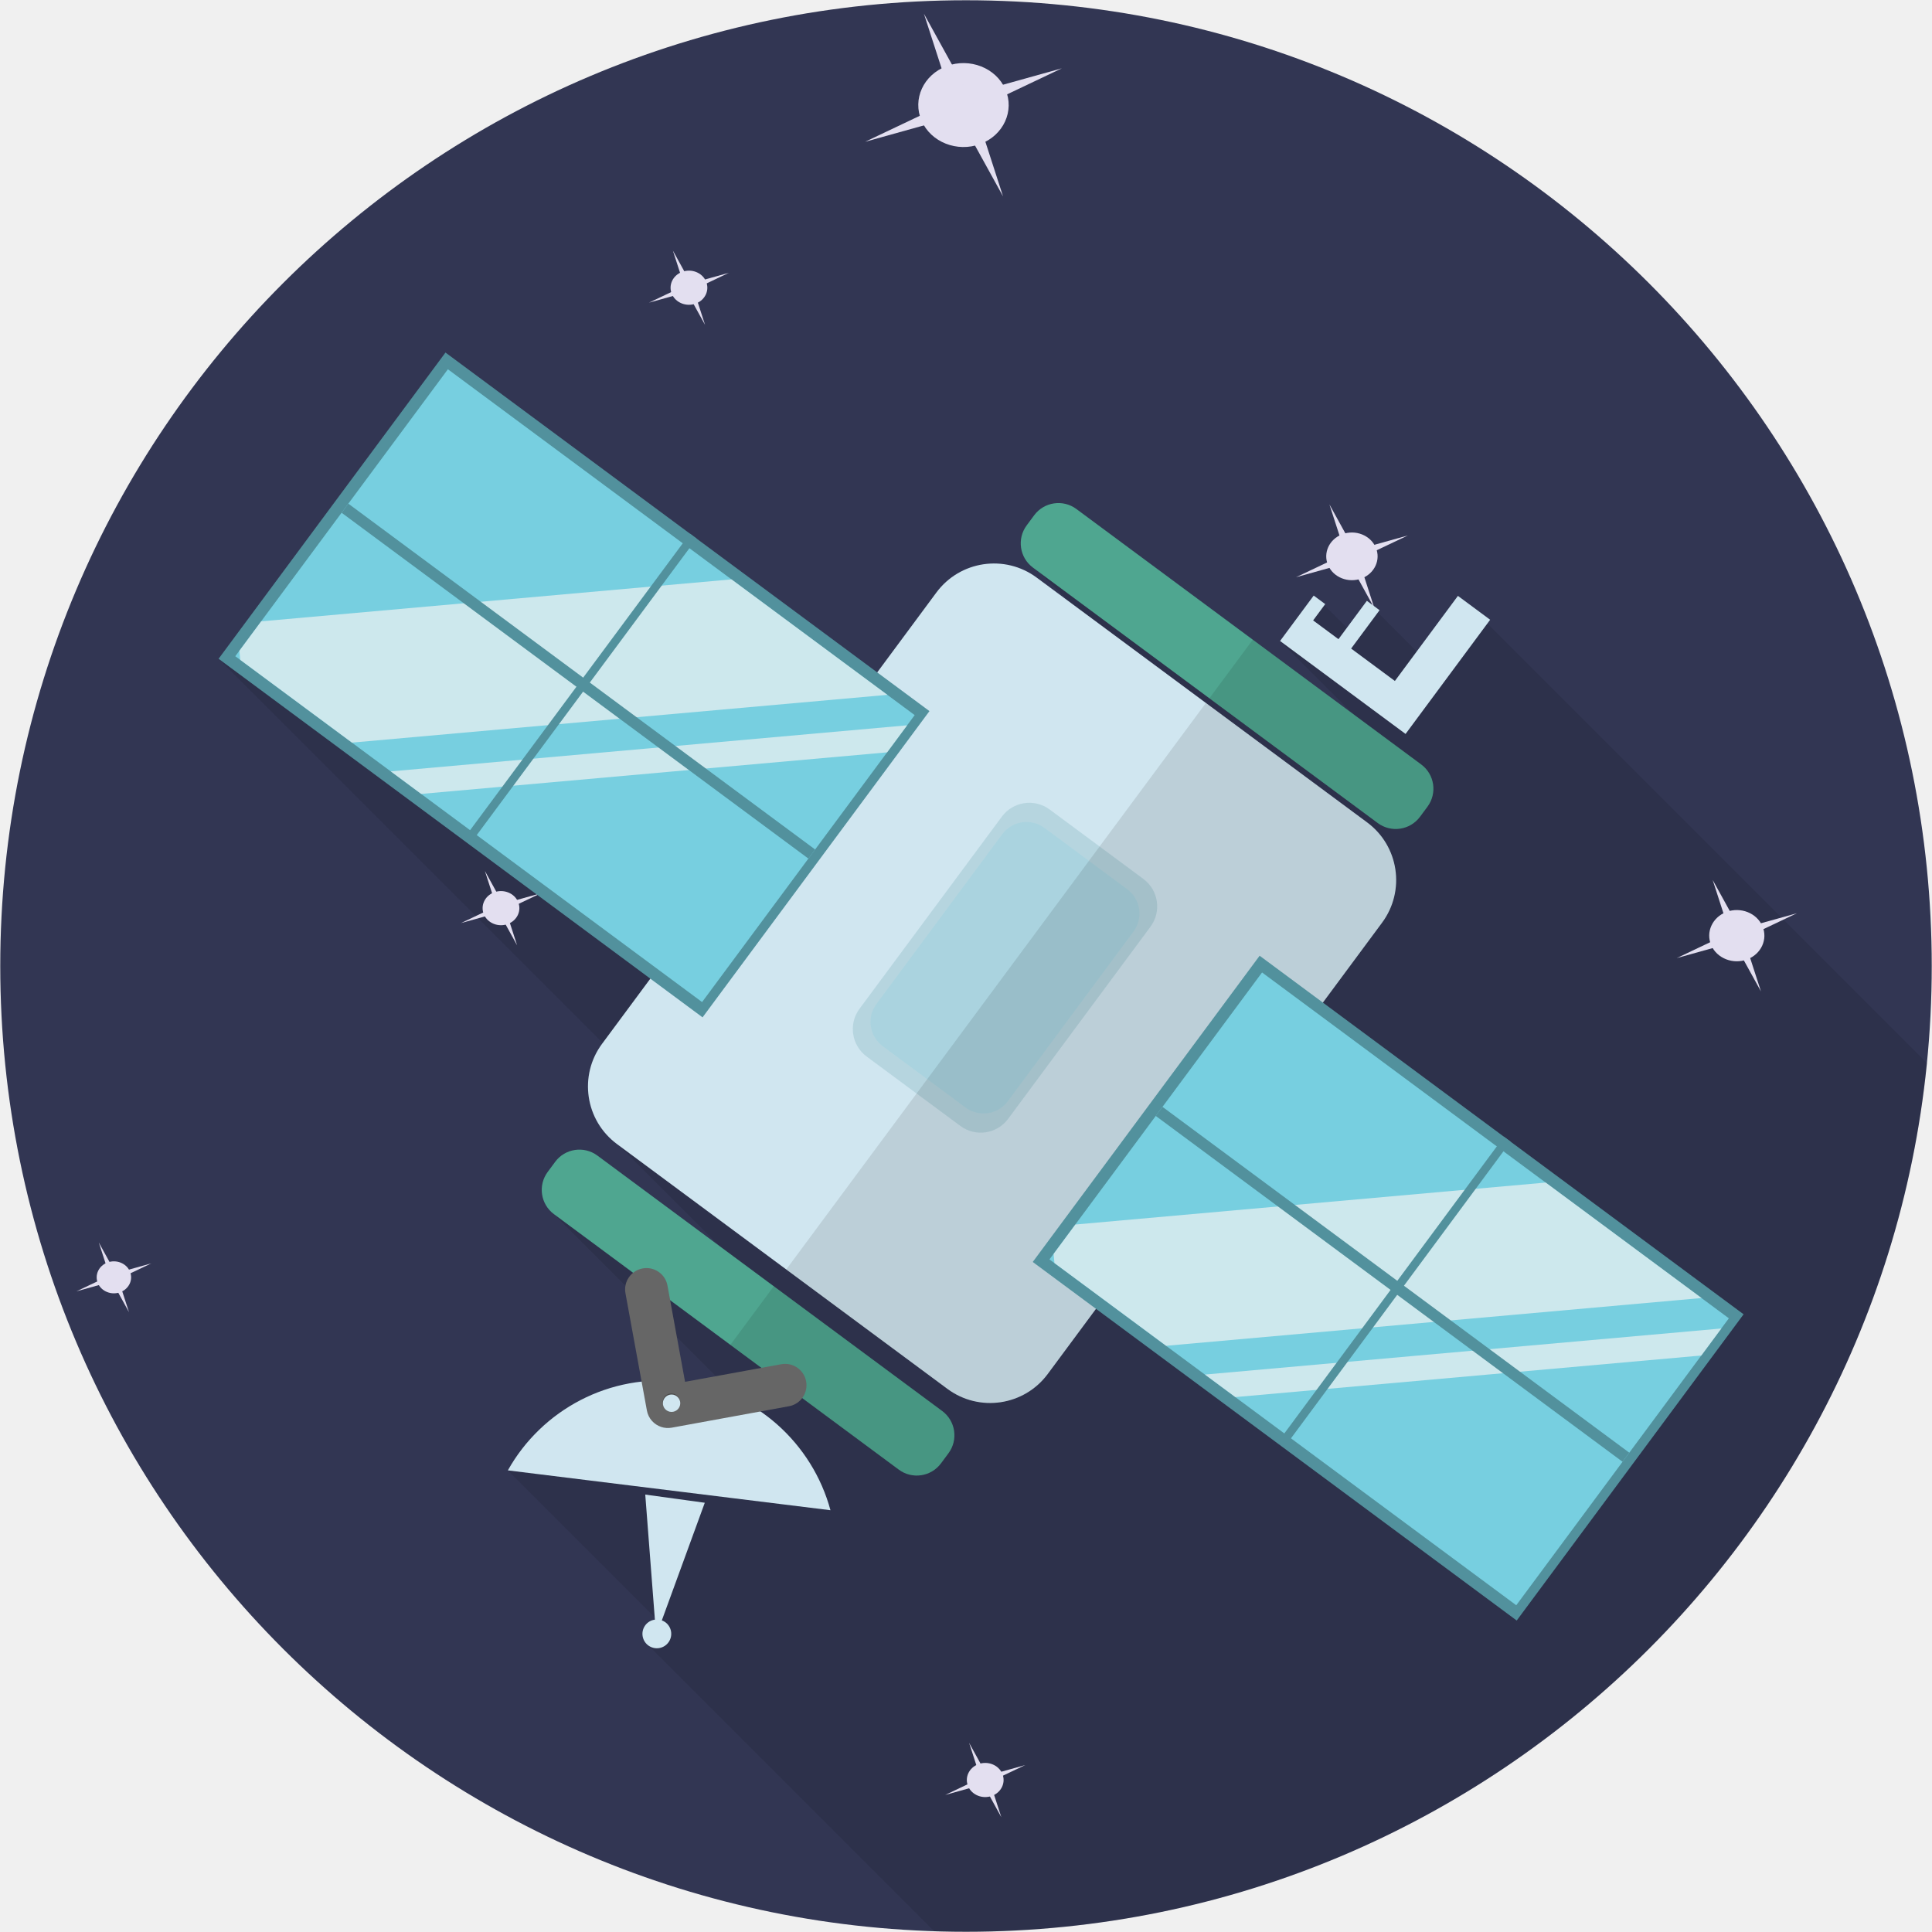
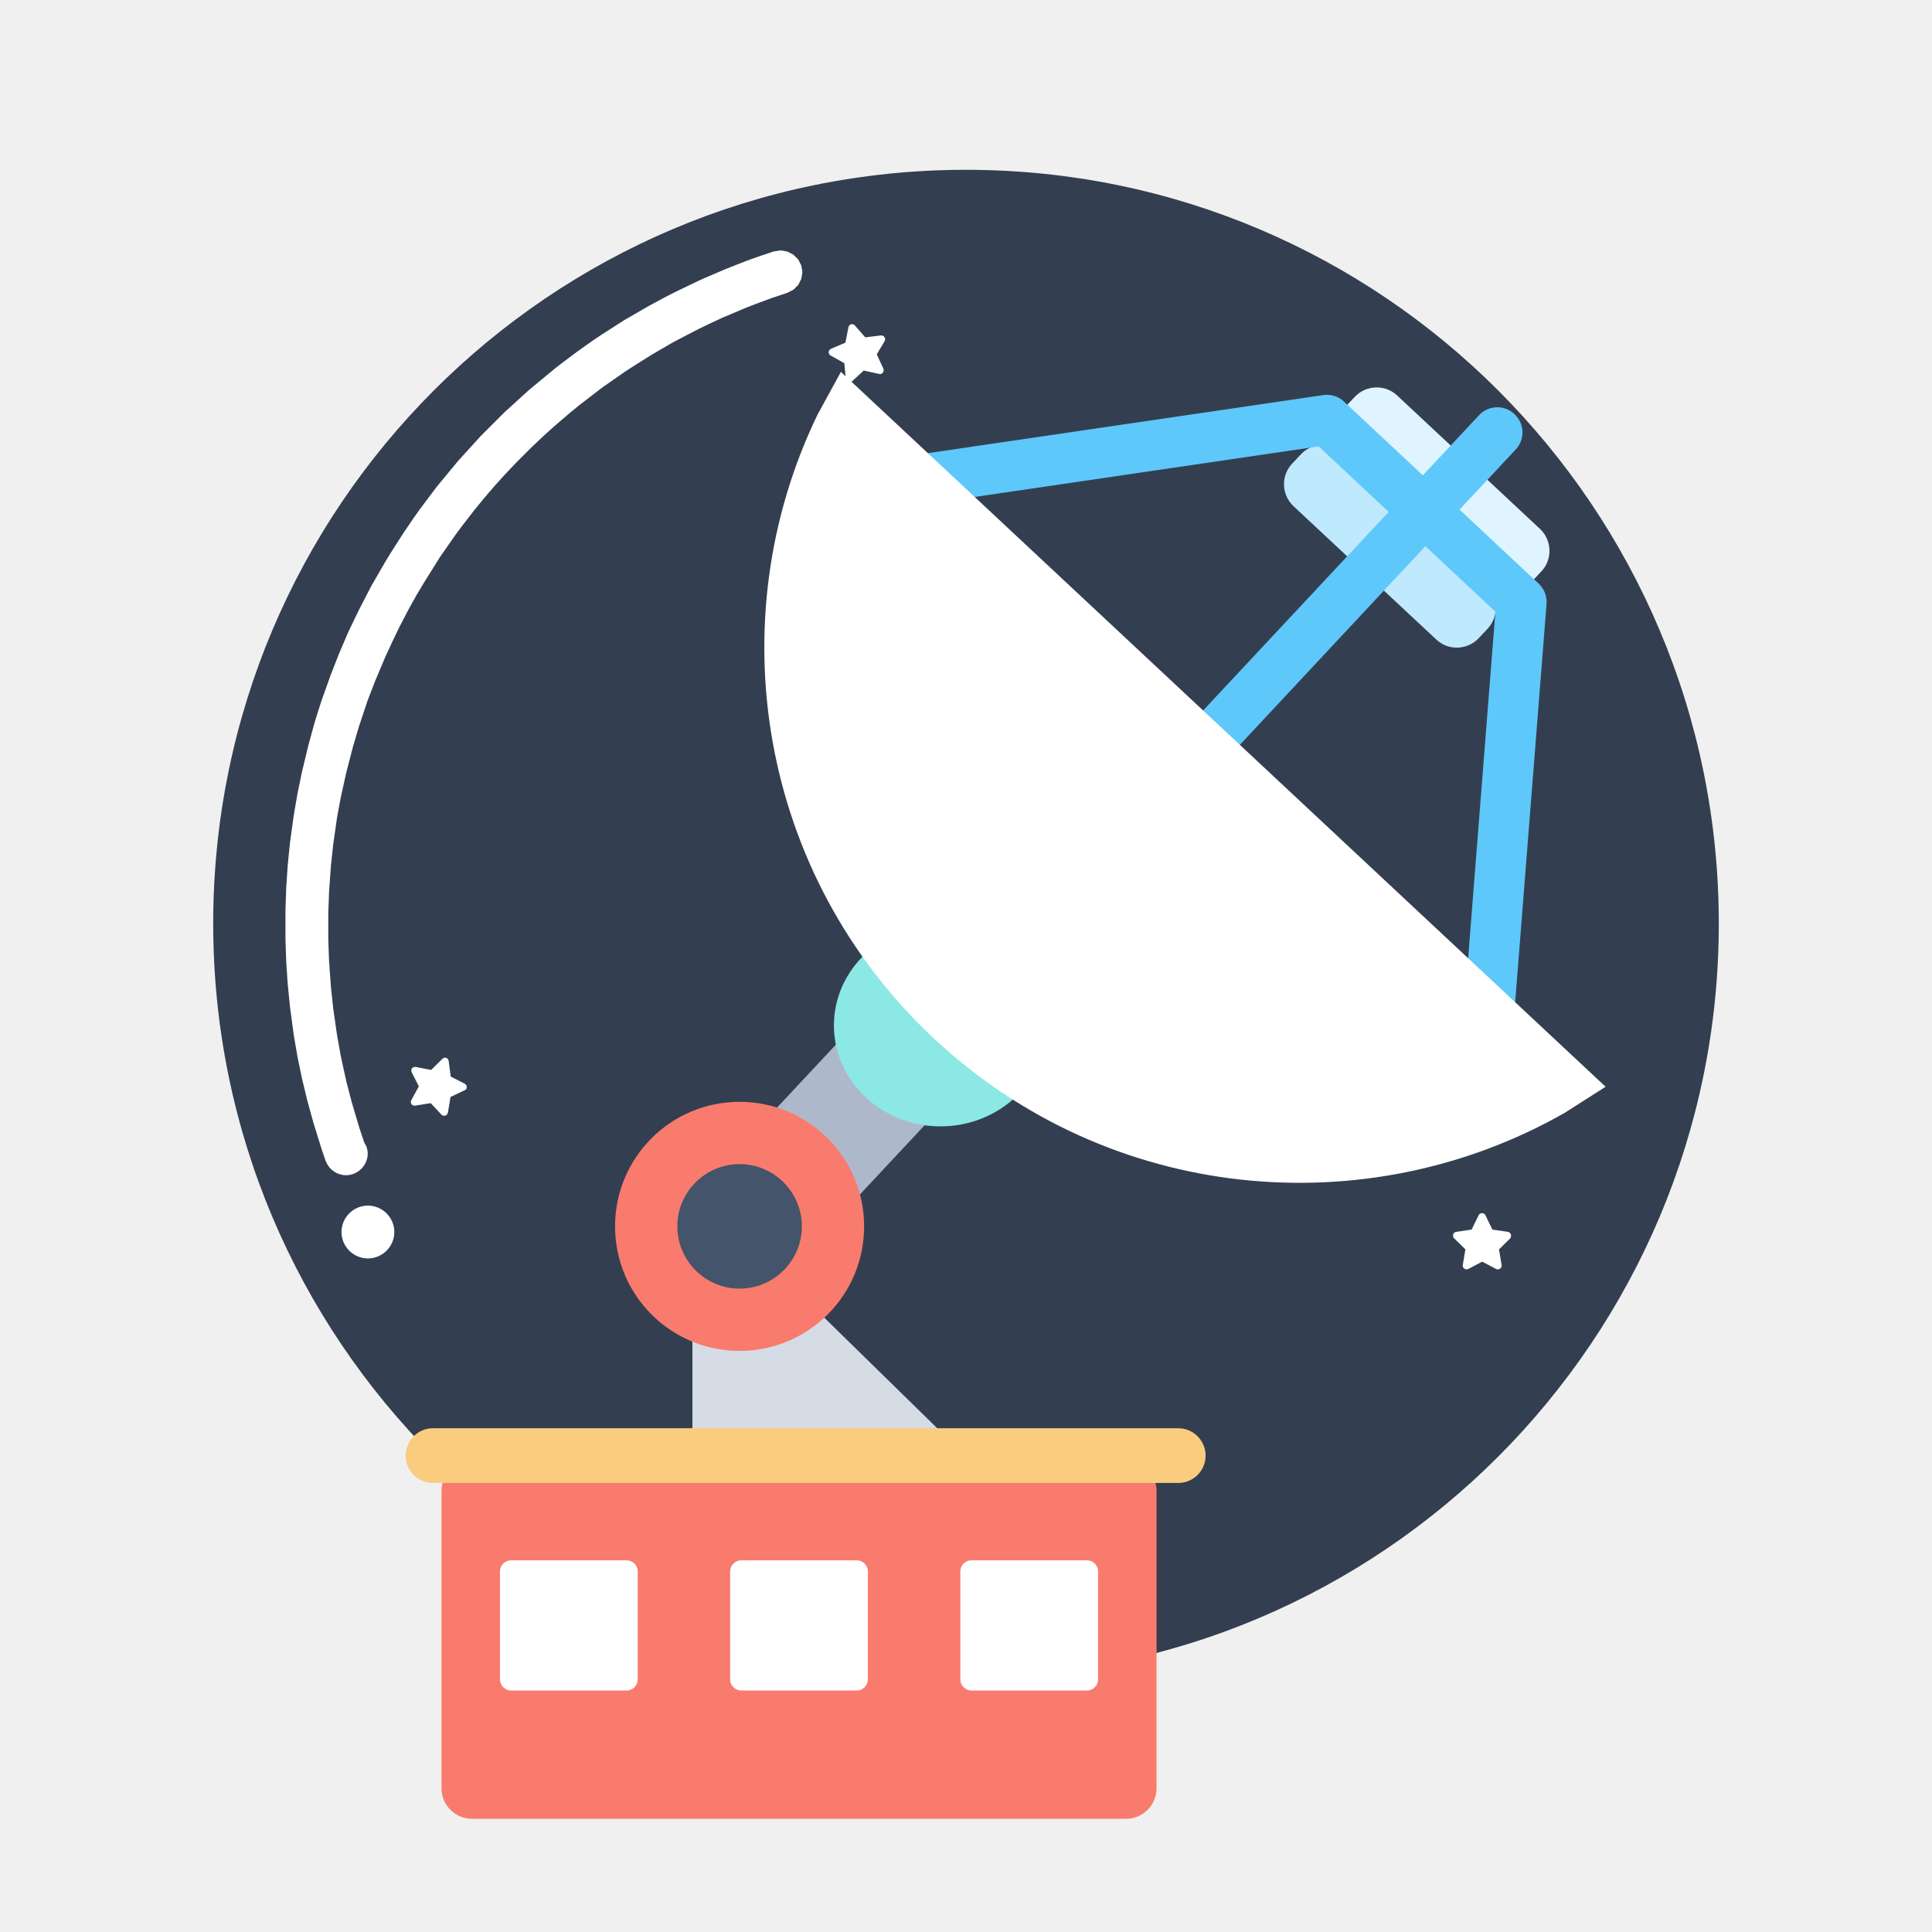
- <svg xmlns="http://www.w3.org/2000/svg" version="1.1" id="Satelite" x="0px" y="0px" width="512px" height="512px" viewBox="0 0 512 512" enable-background="new 0 0 512 512" xml:space="preserve">
-   <circle id="Background" fill="#323653" cx="256" cy="256" r="255.931" />
-   <path id="Shadow" opacity="0.1" d="M394.043,165.105l-16.076,10.067l-12.918-12.919l-6.775,5.438l-7.338-7.338l-11.704,9.511  l21.507,21.506l-89.449-43.932l55.324,55.326l-162.399-12.293L57.936,174.587l107.399,107.399l-6.171,16.703l46.568,46.568  l-60.53-25.081l51.012,51.013l-61.628,18.476l40.917,40.917l-3.603,5.549l75.711,75.711  c109.967,3.646,213.94-64.444,250.904-174.069c6.258-18.56,10.258-37.335,12.164-56.03L394.043,165.105z" />
-   <g id="Stars">
-     <g>
-       <g>
-         <path fill="#E3DFF0" d="M184.399,80.445c-2.495,0.932-5.334-0.193-6.338-2.511c-1.004-2.317,0.205-4.951,2.702-5.883     c2.496-0.932,5.335,0.191,6.336,2.507C188.105,76.877,186.896,79.512,184.399,80.445z" />
-         <polygon fill="#E3DFF0" points="193.187,72.289 182.193,75.352 171.977,80.208 182.97,77.143    " />
-         <polygon fill="#E3DFF0" points="178.316,66.401 181.616,76.608 186.846,86.092 183.545,75.887    " />
-       </g>
-       <g>
-         <path fill="#E3DFF0" d="M262.909,475.916c-2.494,0.933-5.333-0.192-6.337-2.51c-1.004-2.318,0.205-4.952,2.702-5.884     c2.496-0.932,5.336,0.191,6.337,2.507C266.615,472.348,265.405,474.983,262.909,475.916z" />
-         <polygon fill="#E3DFF0" points="271.697,467.759 260.704,470.822 250.487,475.679 261.48,472.613    " />
-         <polygon fill="#E3DFF0" points="256.826,461.872 260.126,472.078 265.356,481.563 262.055,471.357    " />
-       </g>
-       <g>
-         <path fill="#E3DFF0" d="M134.587,244.866c-2.495,0.933-5.333-0.192-6.338-2.51c-1.004-2.318,0.205-4.952,2.702-5.883     c2.496-0.932,5.335,0.191,6.337,2.507C138.293,241.297,137.083,243.934,134.587,244.866z" />
-         <polygon fill="#E3DFF0" points="143.375,236.709 132.382,239.772 122.165,244.628 133.158,241.563    " />
-         <polygon fill="#E3DFF0" points="128.504,230.822 131.804,241.028 137.035,250.513 133.733,240.308    " />
-       </g>
-       <g>
-         <path fill="#E3DFF0" d="M462.999,254.26c-3.743,1.399-8.002-0.289-9.51-3.767c-1.507-3.478,0.308-7.431,4.055-8.828     c3.746-1.398,8.007,0.287,9.509,3.762C468.561,248.905,466.745,252.861,462.999,254.26z" />
-         <polygon fill="#E3DFF0" points="476.187,242.02 459.689,246.617 444.359,253.903 460.854,249.304    " />
-         <polygon fill="#E3DFF0" points="453.872,233.187 458.823,248.5 466.672,262.732 461.718,247.42    " />
-       </g>
-       <g>
-         <path fill="#E3DFF0" d="M259.802,38.158c-6.133,2.292-13.114-0.473-15.582-6.171c-2.468-5.696,0.505-12.174,6.643-14.463     c6.137-2.291,13.118,0.47,15.58,6.163C268.912,29.387,265.94,35.865,259.802,38.158z" />
-         <polygon fill="#E3DFF0" points="281.405,18.105 254.378,25.636 229.261,37.574 256.287,30.041    " />
-         <polygon fill="#E3DFF0" points="244.847,3.632 252.96,28.724 265.818,52.042 257.703,26.952    " />
-       </g>
-       <g>
-         <path fill="#E3DFF0" d="M31.887,342.438c-2.337,0.874-4.996-0.18-5.936-2.349c-0.94-2.171,0.193-4.638,2.53-5.512     c2.338-0.873,4.996,0.18,5.936,2.35C35.36,339.099,34.226,341.566,31.887,342.438z" />
-         <polygon fill="#E3DFF0" points="40.117,334.8 29.822,337.669 20.252,342.217 30.548,339.348    " />
-         <polygon fill="#E3DFF0" points="26.19,329.287 29.281,338.846 34.179,347.729 31.088,338.171    " />
-       </g>
-     </g>
-     <g id="Star">
-       <path fill="#E3DFF0" d="M360.813,153.302c-3.486,1.301-7.453-0.268-8.855-3.506c-1.403-3.237,0.288-6.918,3.774-8.22    c3.489-1.304,7.454,0.267,8.856,3.503C365.99,148.318,364.301,151.999,360.813,153.302z" />
-       <polygon fill="#E3DFF0" points="373.089,141.906 357.729,146.187 343.456,152.97 358.813,148.689   " />
-       <polygon fill="#E3DFF0" points="352.314,133.681 356.924,147.941 364.231,161.192 359.619,146.935   " />
-     </g>
-   </g>
-   <g id="Satelite_1_">
-     <path fill="#D0E6F0" d="M277.659,364.119c-6.243,8.428-18.141,10.2-26.569,3.956l-87.583-64.885   c-8.43-6.244-10.2-18.141-3.956-26.569l88.603-119.601c6.246-8.43,18.141-10.201,26.571-3.955l87.581,64.883   c8.43,6.246,10.201,18.141,3.956,26.57L277.659,364.119z" />
-     <path fill="#4FA690" d="M249.373,387.798c-2.629,3.55-7.639,4.296-11.187,1.666l-91.38-67.698   c-3.549-2.629-4.295-7.639-1.666-11.187l1.984-2.679c2.628-3.549,7.637-4.294,11.187-1.665l91.38,67.697   c3.55,2.63,4.294,7.639,1.666,11.188L249.373,387.798z" />
-     <path fill="#4FA690" d="M378.296,213.774c2.628-3.549,1.883-8.558-1.667-11.187l-91.378-67.698   c-3.551-2.629-8.56-1.883-11.189,1.666l-1.981,2.676c-2.631,3.55-1.885,8.559,1.663,11.189l91.381,67.698   c3.55,2.628,8.558,1.883,11.188-1.667L378.296,213.774z" />
-     <polygon fill="#D0E6F0" points="386.364,157.913 369.657,180.464 358.063,171.875 365.594,161.707 362.236,159.222    354.707,169.386 347.993,164.414 351.195,160.092 348.145,157.832 344.942,162.154 342.087,166.01 339.231,169.864    363.945,188.174 372.489,194.502 378.199,186.792 394.906,164.241  " />
-     <path opacity="0.2" fill="#52919D" d="M267.171,296.507c-2.976,4.019-8.646,4.861-12.663,1.886l-24.839-18.401   c-4.018-2.977-4.862-8.647-1.885-12.664l37.723-50.919c2.977-4.018,8.646-4.862,12.664-1.886l24.839,18.401   c4.017,2.976,4.861,8.646,1.885,12.663L267.171,296.507z" />
-     <path opacity="0.2" fill="#77CFE0" d="M267.074,291.838c-2.628,3.55-7.639,4.296-11.187,1.666l-21.943-16.256   c-3.549-2.63-4.295-7.639-1.667-11.188l33.327-44.985c2.631-3.549,7.64-4.295,11.188-1.665l21.943,16.257   c3.549,2.629,4.295,7.638,1.666,11.187L267.074,291.838z" />
-     <path opacity="0.1" d="M362.308,217.949l-42.729-31.654L208.361,336.42l42.729,31.655c8.428,6.244,20.326,4.472,26.569-3.956   l88.604-119.601C372.509,236.089,370.737,224.195,362.308,217.949z" />
-     <path opacity="0.1" d="M376.629,202.588l-44.627-33.062l-11.505,15.53l44.627,33.063c3.55,2.628,8.558,1.883,11.188-1.667   l1.983-2.677C380.924,210.225,380.179,205.216,376.629,202.588z" />
-     <path opacity="0.1" d="M249.69,373.933l-44.628-33.062L193.557,356.4l44.629,33.063c3.548,2.63,8.558,1.884,11.187-1.666   l1.983-2.677C253.985,381.571,253.24,376.563,249.69,373.933z" />
-     <g>
-       <path fill="#D0E6F0" d="M220.082,400.223c-4.797-17.702-19.872-31.628-39.2-34.015c-19.326-2.386-37.336,7.453-46.296,23.457    L220.082,400.223z" />
-       <g>
-         <path fill="#666666" d="M165.754,342.732l5.68,31.069c0.387,2.113,1.9,3.735,3.809,4.358c0.867,0.287,1.815,0.363,2.776,0.189     l31.069-5.68c3.074-0.563,5.11-3.511,4.548-6.587c-0.561-3.073-3.508-5.109-6.584-4.547l-25.502,4.66l-4.663-25.501     c-0.562-3.073-3.512-5.109-6.583-4.547C167.229,336.711,165.192,339.657,165.754,342.732z" />
-         <g>
-           <circle fill="#4D4D4D" cx="177.916" cy="371.566" r="2.303" />
-           <path fill="#D0E6F0" d="M177.558,369.604c1.249-0.23,2.449,0.6,2.68,1.85c0.229,1.254-0.601,2.452-1.853,2.681      c-1.25,0.229-2.45-0.6-2.679-1.851C175.478,371.031,176.306,369.832,177.558,369.604z" />
-         </g>
-       </g>
-       <path fill="#D0E6F0" d="M171,396.079l2.552,33.142c-1.024,0.141-1.987,0.682-2.621,1.599c-1.198,1.734-0.764,4.112,0.971,5.312    c1.734,1.195,4.112,0.762,5.308-0.973c1.199-1.735,0.763-4.11-0.971-5.311c-0.269-0.184-0.553-0.316-0.847-0.426l11.381-31.176    L171,396.079z" />
-     </g>
-     <g>
-       <rect x="288.084" y="290.865" transform="matrix(0.8035 0.5953 -0.5953 0.8035 275.4916 -151.9283)" fill="#52919D" width="159.622" height="101.003" />
-       <rect x="291.177" y="294.239" transform="matrix(0.8035 0.5953 -0.5953 0.8035 275.6575 -152.0451)" fill="#77CFE0" width="153.958" height="94.64" />
-       <polygon opacity="0.7" fill="#F2F2F2" points="279.217,332.294 279.434,334.721 309.034,356.65 450.933,343.992 409.628,313.391     284.982,324.511   " />
-       <polygon opacity="0.7" fill="#F2F2F2" points="327.382,370.244 450.868,359.226 456.175,352.063 319.321,364.271   " />
-       <rect x="292.069" y="338.855" transform="matrix(0.8035 0.5953 -0.5953 0.8035 275.1152 -152.8133)" fill="#52919D" width="153.958" height="2.998" />
-       <rect x="368.672" y="292.105" transform="matrix(0.8037 0.595 -0.595 0.8037 276.0714 -152.8811)" fill="#52919D" width="2.189" height="99.824" />
-     </g>
-     <g>
-       <rect x="72.317" y="131.015" transform="matrix(0.8035 0.5953 -0.5953 0.8035 137.9427 -54.8941)" fill="#52919D" width="159.623" height="101.004" />
-       <rect x="75.409" y="134.388" transform="matrix(0.8035 0.5953 -0.5953 0.8035 138.1061 -55.0107)" fill="#77CFE0" width="153.957" height="94.642" />
-       <polygon opacity="0.7" fill="#F2F2F2" points="63.449,172.444 63.667,174.872 93.265,196.801 235.165,184.141 193.86,153.542     69.214,164.663   " />
-       <polygon opacity="0.7" fill="#F2F2F2" points="111.614,210.395 235.101,199.378 240.408,192.214 103.554,204.423   " />
-       <rect x="76.301" y="179.006" transform="matrix(0.8035 0.5953 -0.5953 0.8035 137.5675 -55.7789)" fill="#52919D" width="153.959" height="2.999" />
-       <rect x="152.904" y="132.258" transform="matrix(0.8033 0.5955 -0.5955 0.8033 138.7741 -55.8841)" fill="#52919D" width="2.19" height="99.823" />
-     </g>
-   </g>
+ <svg xmlns="http://www.w3.org/2000/svg" t="1640413434000" class="icon" viewBox="0 0 1024 1024" version="1.1" p-id="25504" width="200" height="200">
+   <defs>
+     <style type="text/css" />
+   </defs>
+   <path d="M113 489.5C113 268.9 291.6 90 512 90s399 178.9 399 399.5S732.4 889 512 889 113 710.1 113 489.5z" fill="#333F50" p-id="25505" />
+   <path d="M194.2 607.6l0.5 1.8 0.2 1.8-0.1 1.8-0.4 1.7-0.6 1.6-0.9 1.5-1.1 1.4-1.3 1.2-1.5 1-1.7 0.8-1.8 0.5-1.8 0.2-1.8-0.1-1.7-0.4-1.7-0.6-1.5-0.9-1.4-1.1-1.2-1.3-1-1.5-0.8-1.7-1-2.9-1-2.9-0.9-2.9-0.9-2.9-0.9-2.9-0.9-2.9-0.9-2.9-0.8-2.9-0.8-2.9-0.8-2.9-0.8-2.9-0.7-2.9-0.7-2.9-0.7-2.9-0.7-2.9-0.6-2.9-0.6-2.9-0.6-2.9-0.6-2.9-0.5-2.9-0.5-2.9-0.5-2.9-0.5-2.9-0.4-3-0.4-3-0.4-3-0.4-3-0.4-3-0.3-3-0.3-3-0.3-3-0.3-3-0.2-3-0.2-3-0.2-3-0.2-3-0.1-3-0.1-3-0.1-3-0.1-3v-15l0.1-3 0.1-3 0.1-3 0.1-3 0.2-3 0.2-3 0.2-3 0.2-3 0.3-3 0.3-3 0.3-3 0.3-3 0.4-2.9 0.4-2.9 0.4-2.9 0.4-2.9 0.4-2.9 0.5-2.9 0.5-2.9 0.5-2.9 0.5-2.9 0.6-2.9 0.6-2.9 0.6-2.9 0.6-2.9 0.7-2.9 0.7-2.9 0.7-2.9 0.7-2.9 0.7-2.9 0.8-2.9 0.8-2.9 0.8-2.9 0.8-2.9 0.9-2.9 0.9-2.9 0.9-2.8 0.9-2.8 1-2.8 1-2.8 1-2.8 1-2.8 1-2.8 1.1-2.8 1.1-2.8 1.1-2.8 1.1-2.8 1.2-2.8 1.2-2.8 1.2-2.8 1.2-2.8 1.3-2.7 1.3-2.7 2.6-5.4 1.4-2.8 1.4-2.7 1.4-2.7 1.4-2.7 1.4-2.7 1.5-2.6 1.5-2.6 1.5-2.6 1.5-2.6 1.5-2.6 1.6-2.6 1.6-2.6 1.6-2.5 1.6-2.5 1.6-2.5 1.6-2.5 1.7-2.5 1.7-2.5 1.7-2.5 1.7-2.4 1.7-2.4 1.8-2.4 1.8-2.4 1.8-2.4 1.8-2.4 1.8-2.4 1.9-2.3 1.9-2.3 1.9-2.3 1.9-2.3 1.9-2.3 1.9-2.3 2-2.2 2-2.2 2-2.2 2-2.2 2-2.2 2-2.2 2.1-2.1 2.1-2.1 2.1-2.1 2.1-2.1 2.1-2.1 2.1-2.1 2.2-2 2.2-2 2.2-2 2.2-2 2.2-2 2.2-2 2.3-1.9 2.3-1.9 2.3-1.9 2.3-1.9 2.3-1.9 2.3-1.9 2.3-1.8 2.4-1.8 2.4-1.8 2.4-1.8 2.4-1.8 2.4-1.7 2.4-1.7 2.4-1.7 2.5-1.7 2.5-1.7 2.5-1.6 2.5-1.6 2.5-1.6 2.5-1.6 2.5-1.6 2.6-1.5 2.6-1.5 2.6-1.5 2.6-1.5 2.6-1.5 2.6-1.4 2.6-1.4 2.6-1.4 2.7-1.4 2.7-1.4 2.7-1.3 2.7-1.3 2.7-1.3 2.7-1.3 2.7-1.3 2.7-1.2 2.8-1.2 2.8-1.2 2.8-1.2 2.8-1.2 2.8-1.1 2.8-1.1 2.8-1.1 2.8-1.1 2.8-1 2.8-1 2.9-1 5.7-1.9 3.7-0.6 3.5 0.6 3.2 1.6 2.6 2.5 1.7 3.3 0.6 3.6-0.6 3.5-1.6 3.2-2.5 2.5-3.3 1.7-5.4 1.8-2.7 0.9-2.7 1-2.7 1-2.7 1-2.6 1-2.6 1-2.6 1.1-2.6 1.1-2.6 1.1-2.6 1.1-2.6 1.1-2.6 1.2-2.6 1.2-2.5 1.2-2.5 1.2-2.5 1.2-2.5 1.3-2.5 1.3-2.5 1.3-2.5 1.3-2.5 1.3-2.5 1.4-2.4 1.4-2.4 1.4-2.4 1.4-2.4 1.4-2.4 1.5-2.4 1.5-2.4 1.5-2.4 1.5-2.3 1.5-2.3 1.5-2.3 1.6-2.3 1.6-2.3 1.6-2.3 1.6-2.3 1.6-2.3 1.7-2.2 1.7-2.2 1.7-2.2 1.7-2.2 1.7-2.2 1.7-2.2 1.8-2.2 1.8-2.1 1.8-2.1 1.8-2.1 1.8-2.1 1.8-2.1 1.9-2.1 1.9-2.1 1.9-2 1.9-2 1.9-2 1.9-2 2-2 2-2 2-2 2-1.9 2-1.9 2-1.9 2-1.9 2.1-1.9 2.1-1.9 2.1-1.8 2.1-1.8 2.1-1.8 2.1-1.8 2.2-1.8 2.2-1.8 2.2-1.7 2.2-1.7 2.2-1.7 2.2-1.7 2.2-1.7 2.3-1.7 2.3-1.6 2.3-1.6 2.3-1.6 2.3-1.6 2.3-1.6 2.3-1.5 2.4-1.5 2.4-1.5 2.4-1.5 2.4-1.5 2.4-1.5 2.4-1.4 2.4-1.7 2.8-1.4 2.5-1.4 2.5-1.4 2.5-1.3 2.5-1.3 2.5-1.3 2.5-1.3 2.5-1.2 2.5-2.5 5.2-1.2 2.6-1.2 2.6-1.2 2.6-1.1 2.6-1.1 2.6-1.1 2.6-1.1 2.6-1.1 2.6-1 2.6-1 2.6-1 2.6-1 2.6-0.9 2.7-0.9 2.7-0.9 2.7-0.9 2.7-0.9 2.7-0.8 2.7-0.8 2.7-0.8 2.7-0.8 2.7-0.7 2.7-0.7 2.7-0.7 2.7-0.7 2.7-0.7 2.7-0.6 2.7-0.6 2.7-0.6 2.7-0.6 2.7-0.6 2.7-0.5 2.7-0.5 2.7-0.5 2.7-0.5 2.8-0.4 2.8-0.4 2.8-0.4 2.8-0.4 2.8-0.4 2.8-0.3 2.8-0.3 2.8-0.3 2.8-0.3 2.8-0.2 2.8-0.2 2.8-0.2 2.8-0.2 2.8-0.2 2.8-0.1 2.8-0.1 2.8-0.1 2.8-0.1 2.8v14l0.1 2.8 0.1 2.8 0.1 2.8 0.1 2.8 0.2 2.8 0.2 2.8 0.2 2.8 0.2 2.8 0.2 2.8 0.3 2.8 0.3 2.8 0.3 2.8 0.3 2.8 0.4 2.8 0.4 2.8 0.4 2.8 0.4 2.8 0.4 2.8 0.5 2.8 0.5 2.8 0.5 2.8 0.5 2.8 0.6 2.8 0.6 2.8 0.6 2.7 0.6 2.7 0.6 2.7 0.7 2.7 0.7 2.7 0.7 2.7 0.7 2.7 0.8 2.7 0.8 2.7 0.8 2.7 0.8 2.7 0.8 2.7 0.9 2.7 0.9 2.7 0.9 2.7 1.1 1.9zM181 653c0-7.7 6.3-14 14-14s14 6.3 14 14-6.3 14-14 14-14-6.3-14-14zM468.8 178.7c-0.4-0.6-1.1-1-1.9-0.9l-8.3 1-5.5-6.3c-0.5-0.6-1.3-0.8-2-0.6-0.7 0.2-1.3 0.8-1.4 1.5l-1.6 8.2-7.7 3.3c-0.7 0.3-1.1 1-1.2 1.7 0 0.7 0.4 1.5 1 1.8l7.3 4.1 0.8 8.3c0.1 0.7 0.6 1.4 1.3 1.7 0.7 0.3 1.5 0.1 2-0.4l6.2-5.7 8.2 1.8c0.3 0.1 0.6 0.1 0.9 0 0.4-0.1 0.8-0.3 1-0.7 0.5-0.6 0.6-1.4 0.3-2.1l-3.5-7.6 4.3-7.2c0.2-0.5 0.2-1.3-0.2-1.9zM805.8 297.3c-0.2-0.7-0.8-1.2-1.6-1.4l-8.2-1.2-3.7-7.6c-0.3-0.7-1-1.1-1.8-1.1s-1.4 0.4-1.8 1.1l-3.7 7.6-8.2 1.2c-0.7 0.1-1.4 0.6-1.6 1.4-0.2 0.7 0 1.5 0.5 2l6 5.9-1.4 8.3c-0.1 0.8 0.2 1.5 0.8 1.9 0.6 0.4 1.4 0.5 2.1 0.2l7.4-3.9 7.4 3.9c0.3 0.2 0.6 0.2 0.9 0.2 0.4 0 0.8-0.1 1.2-0.4 0.6-0.4 0.9-1.2 0.8-1.9l-1.4-8.3 6-5.9c0.3-0.5 0.5-1.3 0.3-2zM550.8 826.9c-0.2-0.7-0.8-1.2-1.6-1.3l-8.2-1.2-3.7-7.3c-0.3-0.7-1-1.1-1.8-1.1s-1.4 0.4-1.8 1.1l-3.7 7.3-8.2 1.2c-0.7 0.1-1.4 0.6-1.6 1.3-0.2 0.7 0 1.5 0.5 2l6 5.7-1.4 8.1c-0.1 0.7 0.2 1.5 0.8 1.9 0.6 0.4 1.4 0.5 2.1 0.1l7.4-3.8 7.4 3.8c0.3 0.1 0.6 0.2 0.9 0.2 0.4 0 0.8-0.1 1.2-0.4 0.6-0.4 0.9-1.2 0.8-1.9l-1.4-8.1 6-5.7c0.3-0.4 0.5-1.2 0.3-1.9z" fill="#FFFFFF" p-id="25506" />
+   <path d="M247.4 576.2c0-0.7-0.4-1.4-1.1-1.8l-7.4-3.8-1.1-8.3c-0.1-0.7-0.6-1.4-1.3-1.6-0.7-0.2-1.5-0.1-2 0.5l-6 5.9-8.2-1.6c-0.7-0.1-1.5 0.2-1.9 0.7-0.5 0.6-0.5 1.4-0.2 2.1l3.8 7.5-4 7.3c-0.4 0.7-0.3 1.5 0.1 2.1 0.4 0.6 1.2 0.9 1.9 0.8l8.3-1.3 5.7 6.1c0.2 0.2 0.5 0.4 0.8 0.5 0.4 0.1 0.8 0.1 1.2 0 0.7-0.2 1.2-0.8 1.4-1.6l1.4-8.3 7.6-3.6c0.5-0.1 1-0.8 1-1.6zM800.8 654.3c-0.2-0.7-0.8-1.2-1.6-1.4l-8.2-1.2-3.7-7.6c-0.3-0.7-1-1.1-1.8-1.1s-1.4 0.4-1.8 1.1l-3.7 7.6-8.2 1.2c-0.7 0.1-1.4 0.6-1.6 1.4-0.2 0.7 0 1.5 0.5 2l6 5.9-1.4 8.3c-0.1 0.8 0.2 1.5 0.8 1.9 0.6 0.4 1.4 0.5 2.1 0.2l7.4-3.9 7.4 3.9c0.3 0.2 0.6 0.2 0.9 0.2 0.4 0 0.8-0.1 1.2-0.4 0.6-0.4 0.9-1.2 0.8-1.9l-1.4-8.3 6-5.9c0.3-0.5 0.5-1.3 0.3-2z" fill="#FFFFFF" p-id="25507" />
+   <path d="M364.6 637.6l117.3-125.5 46.4 43.4L411 681l-46.4-43.4z" fill="#ADB9CA" p-id="25508" />
+   <path d="M442 543.5c0-29.5 25.3-53.5 56.5-53.5s56.5 24 56.5 53.5-25.3 53.5-56.5 53.5-56.5-24-56.5-53.5z" fill="#8CE8E4" p-id="25509" />
+   <path d="M718 210.4c6-6.4 16.1-6.8 22.5-0.8l75.7 70.7c6.4 6 6.8 16.1 0.8 22.5l-4.7 5c-6 6.4-16.1 6.8-22.5 0.8l-75.7-70.7c-6.4-6-6.8-16.1-0.8-22.5l4.7-5z" fill="#DFF4FE" p-id="25510" />
+   <path d="M689.5 240.8c6-6.4 16.1-6.8 22.5-0.8l75.7 70.7c6.4 6 6.8 16.1 0.8 22.5l-4.7 5c-6 6.4-16.1 6.8-22.5 0.8l-75.7-70.7c-6.4-6-6.8-16.1-0.8-22.5l4.7-5z" fill="#BFE9FD" p-id="25511" />
+   <path d="M785.8 593.7c-3.3 0-6.6-1.2-9.1-3.6l-342-319.7c-3.7-3.5-5.1-8.8-3.6-13.7 1.5-4.9 5.7-8.5 10.8-9.2l259.5-38.1c4-0.6 8.1 0.7 11 3.5l103.1 96.4c3 2.8 4.5 6.7 4.2 10.8l-20.6 261.5c-0.4 5.1-3.7 9.5-8.5 11.4-1.5 0.4-3.1 0.7-4.8 0.7zM473.1 269.8l301.6 281.9 17.9-227.5-93.7-87.6-225.8 33.2z" fill="#5EC8FA" p-id="25512" />
+   <path d="M646.5 399.9c-3.3 0-6.5-1.2-9.1-3.6-5.4-5-5.7-13.5-0.6-18.8l147.1-157.4c5-5.4 13.5-5.7 18.8-0.6 5.4 5 5.7 13.5 0.6 18.8l-147 157.4c-2.6 2.8-6.2 4.2-9.8 4.2z" fill="#5EC8FA" p-id="25513" />
+   <path d="M445.7 197.1L851 576l-21.8 13.9c-105.1 59.8-241.1 47.5-334.1-39.4s-114.5-221.8-61.8-330.7l12.4-22.7z" fill="#FFFFFF" p-id="25514" />
+   <path d="M367 768V630l141 138H367z" fill="#D6DCE5" p-id="25515" />
+   <path d="M351 645c0-22.1 17.9-40 40-40s40 17.9 40 40-17.9 40-40 40-40-17.9-40-40z" fill="#44546A" p-id="25516" />
+   <path d="M326 650c0-36.5 29.5-66 66-66s66 29.5 66 66-29.5 66-66 66-66-29.5-66-66z m33 0c0 18.2 14.8 33 33 33s33-14.8 33-33-14.8-33-33-33-33 14.8-33 33zM234 790.2c0-8.9 7.2-16.2 16.2-16.2h346.6c8.9 0 16.2 7.2 16.2 16.2v157.6c0 8.9-7.2 16.2-16.2 16.2H250.2c-8.9 0-16.2-7.2-16.2-16.2V790.2z" fill="#F97B6E" p-id="25517" />
+   <path d="M215 771.5c0-8 6.5-14.5 14.5-14.5h395c8 0 14.5 6.5 14.5 14.5s-6.5 14.5-14.5 14.5h-395c-8 0-14.5-6.5-14.5-14.5z" fill="#FACC7E" p-id="25518" />
+   <path d="M265 832.9c0-3.2 2.6-5.9 5.9-5.9h61.2c3.2 0 5.9 2.6 5.9 5.9v57.2c0 3.2-2.6 5.9-5.9 5.9h-61.2c-3.2 0-5.9-2.6-5.9-5.9v-57.2zM387 832.9c0-3.2 2.6-5.9 5.9-5.9h61.2c3.2 0 5.9 2.6 5.9 5.9v57.2c0 3.2-2.6 5.9-5.9 5.9h-61.2c-3.2 0-5.9-2.6-5.9-5.9v-57.2zM509 832.9c0-3.2 2.6-5.9 5.9-5.9h61.2c3.2 0 5.9 2.6 5.9 5.9v57.2c0 3.2-2.6 5.9-5.9 5.9h-61.2c-3.2 0-5.9-2.6-5.9-5.9v-57.2z" fill="#FFFFFF" p-id="25519" />
</svg>
